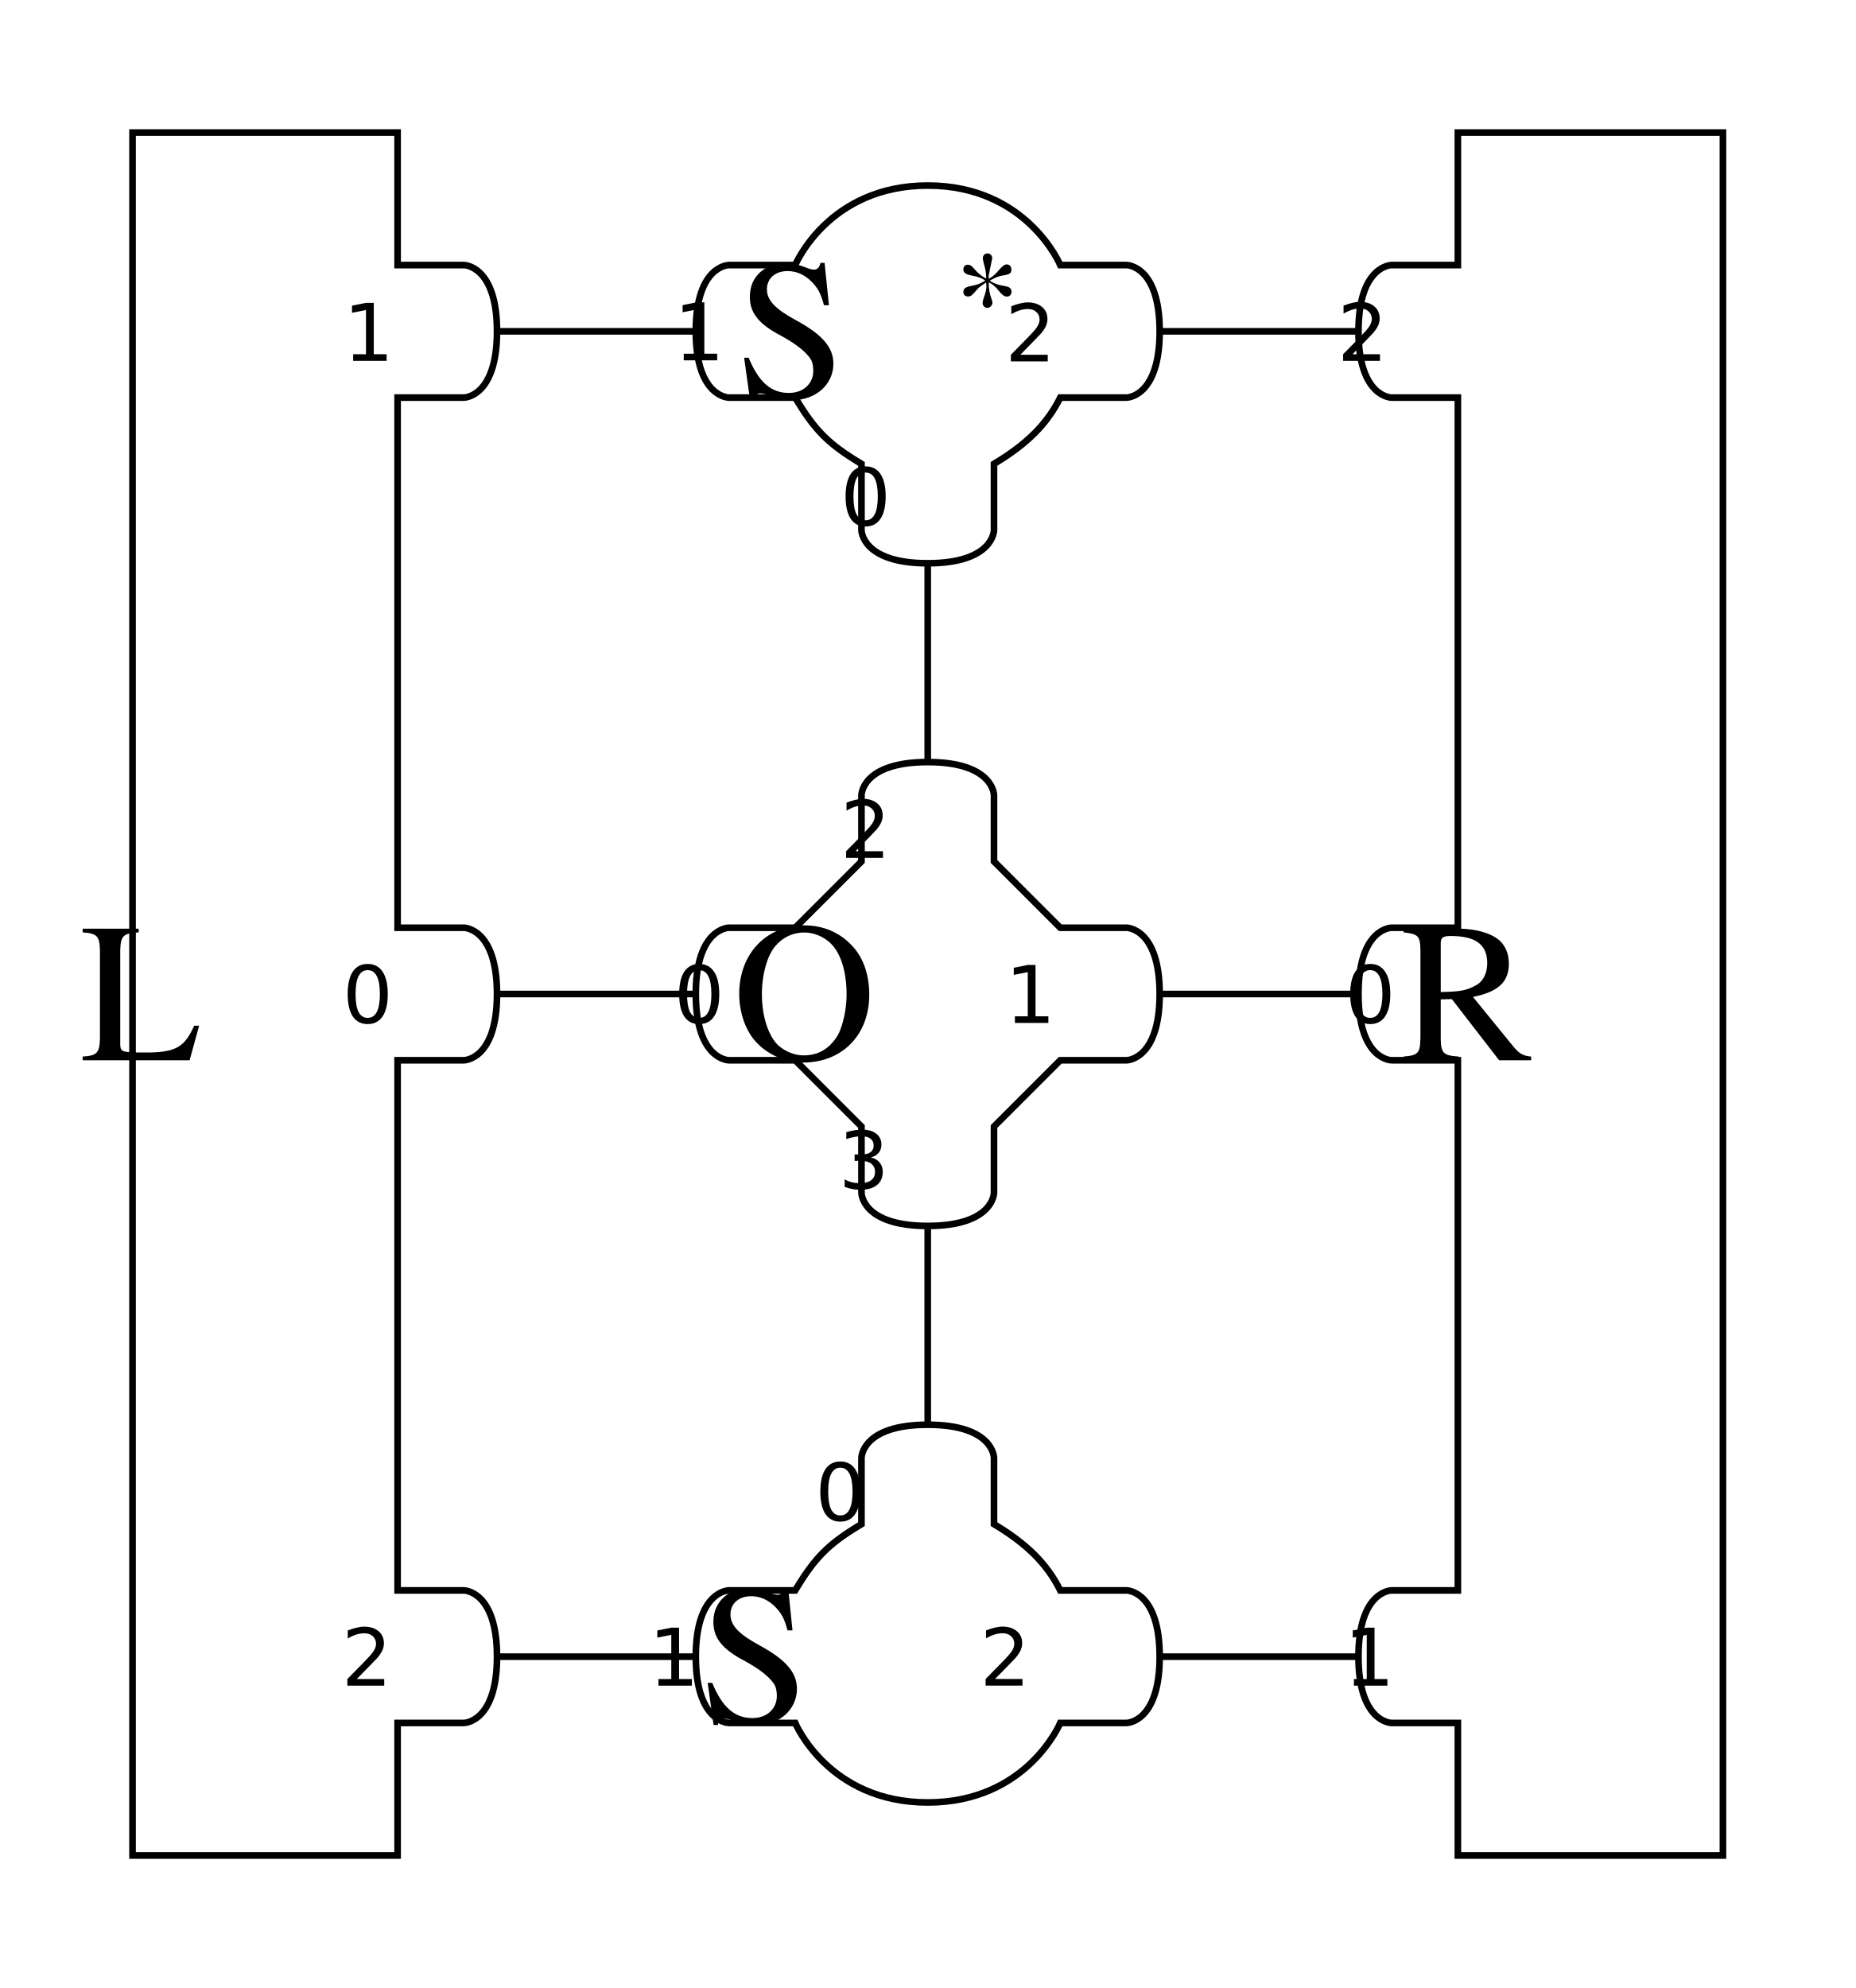
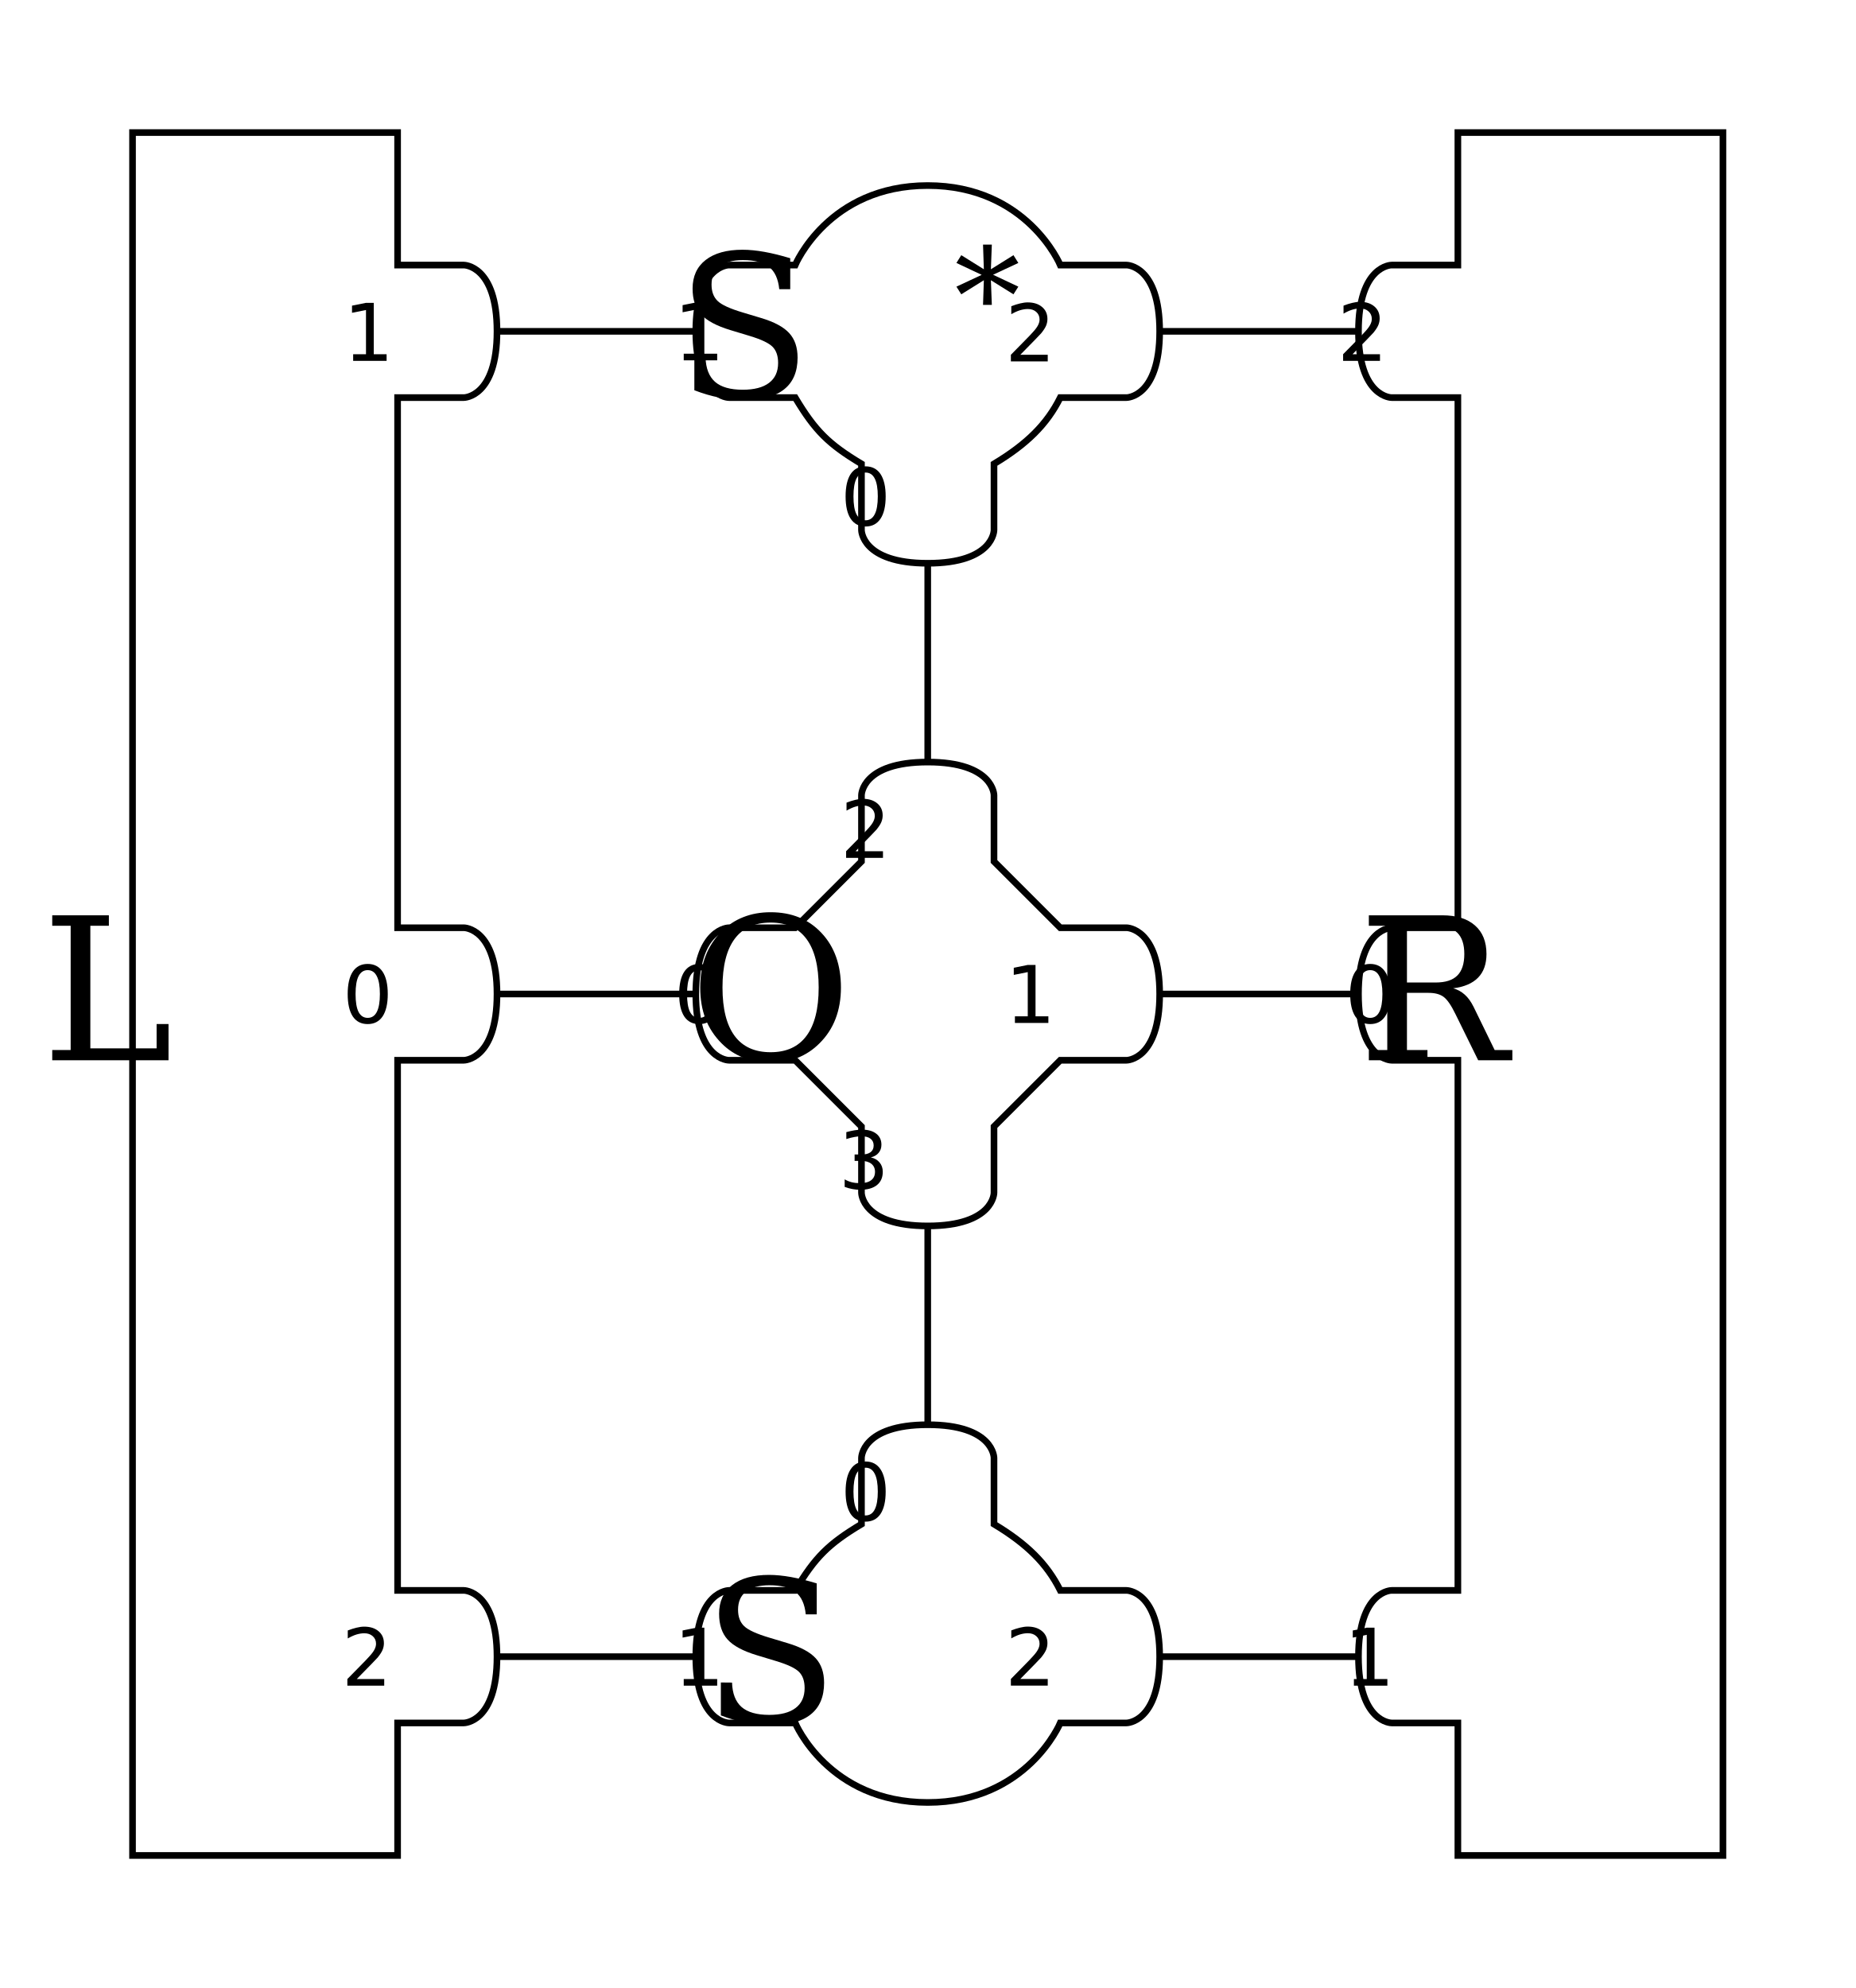
<svg xmlns="http://www.w3.org/2000/svg" width="280" height="300" id="svg2" version="1.0">
  <defs id="defs4">
    </defs>
  <g id="layer1" transform="translate(0,-60)">
    <path style="fill:none;stroke:#000000;stroke-width:1px;stroke-linecap:butt;stroke-linejoin:miter;stroke-opacity:1" d="m 75,210 30,0" id="path2389" />
    <path style="fill:none;stroke:#000000;stroke-width:1px;stroke-linecap:butt;stroke-linejoin:miter;stroke-opacity:1" d="m 75,110 30,0" id="path3180" />
    <path style="fill:none;stroke:#000000;stroke-width:1px;stroke-linecap:butt;stroke-linejoin:miter;stroke-opacity:1" d="m 140,145 0,30" id="path3182" />
    <path style="fill:none;stroke:#000000;stroke-width:1px;stroke-linecap:butt;stroke-linejoin:miter;stroke-opacity:1" d="m 175,110 30,0" id="path3184" />
    <path style="fill:none;stroke:#000000;stroke-width:1px;stroke-linecap:butt;stroke-linejoin:miter;stroke-opacity:1" d="m 175,210 30,0" id="path3186" />
    <path style="fill:none;stroke:#000000;stroke-width:1px;stroke-linecap:butt;stroke-linejoin:miter;stroke-opacity:1" d="m 140,245 0,30" id="path3188" />
    <path style="fill:none;stroke:#000000;stroke-width:1px;stroke-linecap:butt;stroke-linejoin:miter;stroke-opacity:1" d="m 75,310 30,0" id="path3190" />
    <path style="fill:none;stroke:#000000;stroke-width:1px;stroke-linecap:butt;stroke-linejoin:miter;stroke-opacity:1" d="m 175,310 30,0" id="path3192" />
-     <text id="text3194" y="220" x="240.044" style="font-size:30px;font-style:normal;font-variant:normal;font-weight:normal;font-stretch:normal;text-align:center;line-height:100%;writing-mode:lr-tb;text-anchor:middle;fill:#000000;fill-opacity:1;fill-rule:nonzero;stroke:none;stroke-width:1px;marker:none;visibility:visible;display:inline;overflow:visible;enable-background:accumulate;font-family:Times;-inkscape-font-specification:Times" xml:space="preserve">
+     <text id="text3194" y="220" x="240.044" style="font-size:30px;font-style:normal;font-variant:normal;font-weight:normal;font-stretch:normal;text-align:center;line-height:100%;writing-mode:lr;text-anchor:middle;fill:#000000;fill-opacity:1;fill-rule:nonzero;stroke:none;stroke-width:1px;marker:none;visibility:visible;display:inline;overflow:visible;enable-background:accumulate;font-family:Bitstream Vera Serif;-inkscape-font-specification:Bitstream Vera Serif" xml:space="preserve">
      <tspan y="220" x="240.044" id="tspan3196">R</tspan>
    </text>
-     <text xml:space="preserve" style="font-size:30px;font-style:normal;font-variant:normal;font-weight:normal;font-stretch:normal;text-align:center;line-height:100%;writing-mode:lr-tb;text-anchor:middle;fill:#000000;fill-opacity:1;fill-rule:nonzero;stroke:none;stroke-width:1px;marker:none;visibility:visible;display:inline;overflow:visible;enable-background:accumulate;font-family:Times;-inkscape-font-specification:Times" x="140.117" y="219.924" id="text3198">
+     <text xml:space="preserve" style="font-size:30px;font-style:normal;font-variant:normal;font-weight:normal;font-stretch:normal;text-align:center;line-height:100%;writing-mode:lr;text-anchor:middle;fill:#000000;fill-opacity:1;fill-rule:nonzero;stroke:none;stroke-width:1px;marker:none;visibility:visible;display:inline;overflow:visible;enable-background:accumulate;font-family:Bitstream Vera Serif;-inkscape-font-specification:Bitstream Vera Serif" x="140.117" y="219.924" id="text3198">
      <tspan id="tspan3200" x="140.117" y="219.924">O</tspan>
    </text>
    <text id="text3782" y="214.374" x="115.047" style="font-size:12px;font-style:normal;font-variant:normal;font-weight:normal;font-stretch:normal;text-align:center;line-height:125%;writing-mode:lr-tb;text-anchor:middle;fill:#000000;fill-opacity:1;stroke:none;font-family:Bitstream Vera Sans;-inkscape-font-specification:Bitstream Vera Sans" xml:space="preserve">
      <tspan y="214.374" x="115.047" id="tspan3784">0</tspan>
    </text>
    <text xml:space="preserve" style="font-size:12px;font-style:normal;font-variant:normal;font-weight:normal;font-stretch:normal;text-align:center;line-height:125%;writing-mode:lr-tb;text-anchor:middle;fill:#000000;fill-opacity:1;stroke:none;font-family:Bitstream Vera Sans;-inkscape-font-specification:Bitstream Vera Sans" x="165.026" y="214.368" id="text3786">
      <tspan x="165.026" y="214.368" id="tspan3790">1</tspan>
    </text>
    <text id="text3794" y="189.453" x="140.164" style="font-size:12px;font-style:normal;font-variant:normal;font-weight:normal;font-stretch:normal;text-align:center;line-height:125%;writing-mode:lr-tb;text-anchor:middle;fill:#000000;fill-opacity:1;stroke:none;font-family:Bitstream Vera Sans;-inkscape-font-specification:Bitstream Vera Sans" xml:space="preserve">
      <tspan y="189.453" x="140.164" id="tspan3796">2</tspan>
    </text>
    <text xml:space="preserve" style="font-size:12px;font-style:normal;font-variant:normal;font-weight:normal;font-stretch:normal;text-align:center;line-height:125%;writing-mode:lr-tb;text-anchor:middle;fill:#000000;fill-opacity:1;stroke:none;font-family:Bitstream Vera Sans;-inkscape-font-specification:Bitstream Vera Sans" x="139.897" y="239.374" id="text3798">
      <tspan id="tspan3800" x="139.897" y="239.374">3</tspan>
    </text>
    <text xml:space="preserve" style="font-size:14px;font-style:normal;font-variant:normal;font-weight:normal;font-stretch:normal;fill:#000000;fill-opacity:1;stroke:none;font-family:Bitstream Vera Serif;-inkscape-font-specification:Bitstream Vera Serif" x="179.807" y="155.949" id="text3291">
      <tspan id="tspan3293" x="179.807" y="155.949" />
    </text>
-     <text xml:space="preserve" style="font-size:30px;font-style:normal;font-variant:normal;font-weight:normal;font-stretch:normal;text-align:center;line-height:100%;writing-mode:lr-tb;text-anchor:middle;fill:#000000;fill-opacity:1;fill-rule:nonzero;stroke:none;stroke-width:1px;marker:none;visibility:visible;display:inline;overflow:visible;enable-background:accumulate;font-family:Times;-inkscape-font-specification:Times" x="40.029" y="220" id="text2391">
+     <text xml:space="preserve" style="font-size:30px;font-style:normal;font-variant:normal;font-weight:normal;font-stretch:normal;text-align:center;line-height:100%;writing-mode:lr;text-anchor:middle;fill:#000000;fill-opacity:1;fill-rule:nonzero;stroke:none;stroke-width:1px;marker:none;visibility:visible;display:inline;overflow:visible;enable-background:accumulate;font-family:Bitstream Vera Serif;-inkscape-font-specification:Bitstream Vera Serif" x="40.029" y="220" id="text2391">
      <tspan id="tspan2393" x="40.029" y="220">L</tspan>
    </text>
    <text xml:space="preserve" style="font-size:12px;font-style:normal;font-variant:normal;font-weight:normal;font-stretch:normal;text-align:center;line-height:125%;writing-mode:lr-tb;text-anchor:middle;fill:#000000;fill-opacity:1;stroke:none;font-family:Bitstream Vera Sans;-inkscape-font-specification:Bitstream Vera Sans" x="65.026" y="214.368" id="text3710">
      <tspan id="tspan3712" x="65.026" y="214.368">0</tspan>
    </text>
    <text id="text3714" y="314.374" x="64.897" style="font-size:12px;font-style:normal;font-variant:normal;font-weight:normal;font-stretch:normal;text-align:center;line-height:125%;writing-mode:lr-tb;text-anchor:middle;fill:#000000;fill-opacity:1;stroke:none;font-family:Bitstream Vera Sans;-inkscape-font-specification:Bitstream Vera Sans" xml:space="preserve">
      <tspan y="314.374" x="64.897" id="tspan3716">2</tspan>
    </text>
    <text xml:space="preserve" style="font-size:12px;font-style:normal;font-variant:normal;font-weight:normal;font-stretch:normal;text-align:center;line-height:125%;writing-mode:lr-tb;text-anchor:middle;fill:#000000;fill-opacity:1;stroke:none;font-family:Bitstream Vera Sans;-inkscape-font-specification:Bitstream Vera Sans" x="65.164" y="114.453" id="text3718">
      <tspan id="tspan3720" x="65.164" y="114.453">1</tspan>
    </text>
    <path style="fill:none;stroke:#000000;stroke-width:1px;stroke-linecap:butt;stroke-linejoin:miter;stroke-opacity:1" d="m 20,80 40,0 0,20 10,0 c 0,0 5,0 5,10 0,10 -5,10 -5,10 l -10,0 0,80 10,0 c 0,0 5,0 5,10 0,10 -5,10 -5,10 l -10,0 0,80 10,0 c 0,0 5,0 5,10 0,10 -5,10 -5,10 l -10,0 0,20 -40,0 z" id="path3922" />
    <text id="text3945" y="214.368" x="216.312" style="font-size:12px;font-style:normal;font-variant:normal;font-weight:normal;font-stretch:normal;text-align:center;line-height:125%;writing-mode:lr-tb;text-anchor:middle;fill:#000000;fill-opacity:1;stroke:none;font-family:Bitstream Vera Sans;-inkscape-font-specification:Bitstream Vera Sans" xml:space="preserve">
      <tspan y="214.368" x="216.312" id="tspan3947">0</tspan>
    </text>
    <text xml:space="preserve" style="font-size:12px;font-style:normal;font-variant:normal;font-weight:normal;font-stretch:normal;text-align:center;line-height:125%;writing-mode:lr-tb;text-anchor:middle;fill:#000000;fill-opacity:1;stroke:none;font-family:Bitstream Vera Sans;-inkscape-font-specification:Bitstream Vera Sans" x="216.183" y="314.374" id="text3949">
      <tspan id="tspan3951" x="216.183" y="314.374">1</tspan>
    </text>
    <text id="text3953" y="114.453" x="215.164" style="font-size:12px;font-style:normal;font-variant:normal;font-weight:normal;font-stretch:normal;text-align:center;line-height:125%;writing-mode:lr-tb;text-anchor:middle;fill:#000000;fill-opacity:1;stroke:none;font-family:Bitstream Vera Sans;-inkscape-font-specification:Bitstream Vera Sans" xml:space="preserve">
      <tspan y="114.453" x="215.164" id="tspan3955">2</tspan>
    </text>
    <path id="path3957" d="m 260,80 -40,0 0,20 -10,0 c 0,0 -5,0 -5,10 0,10 5,10 5,10 l 10,0 0,80 -10,0 c 0,0 -5,0 -5,10 0,10 5,10 5,10 l 10,0 0,80 -10,0 c 0,0 -5,0 -5,10 0,10 5,10 5,10 l 10,0 0,20 40,0 z" style="fill:none;stroke:#000000;stroke-width:1px;stroke-linecap:butt;stroke-linejoin:miter;stroke-opacity:1" />
    <path style="fill:none;stroke:#000000;stroke-width:1px;stroke-linecap:butt;stroke-linejoin:miter;stroke-opacity:1" d="m 120,200 10,-10 0,-10 c 0,0 0,-5 10,-5 10,0 10,5 10,5 l 0,10 10,10 10,0 c 0,0 5,0 5,10 0,10 -5,10 -5,10 l -10,0 -10,10 0,10 c 0,0 0,5 -10,5 -10,0 -10,-5 -10,-5 l 0,-10 -10,-10 -10,0 c 0,0 -5,0 -5,-10 0,-10 5,-10 5,-10 z" id="path3968" />
-     <g id="g4051" transform="translate(-40,10)">
-       <text id="text4029" y="309.924" x="180.117" style="font-size:30px;font-style:normal;font-variant:normal;font-weight:normal;font-stretch:normal;text-align:center;line-height:100%;writing-mode:lr-tb;text-anchor:middle;fill:#000000;fill-opacity:1;fill-rule:nonzero;stroke:none;stroke-width:1px;marker:none;visibility:visible;display:inline;overflow:visible;enable-background:accumulate;font-family:Times;-inkscape-font-specification:Times" xml:space="preserve">
-         <tspan y="309.924" x="180.117" id="tspan4031">S</tspan>
-       </text>
-       <text xml:space="preserve" style="font-size:12px;font-style:normal;font-variant:normal;font-weight:normal;font-stretch:normal;text-align:center;line-height:125%;writing-mode:lr-tb;text-anchor:middle;fill:#000000;fill-opacity:1;stroke:none;font-family:Bitstream Vera Sans;-inkscape-font-specification:Bitstream Vera Sans" x="155.047" y="304.374" id="text4033">
-         <tspan id="tspan4035" x="155.047" y="304.374">1</tspan>
-       </text>
-       <text id="text4037" y="304.368" x="205.026" style="font-size:12px;font-style:normal;font-variant:normal;font-weight:normal;font-stretch:normal;text-align:center;line-height:125%;writing-mode:lr-tb;text-anchor:middle;fill:#000000;fill-opacity:1;stroke:none;font-family:Bitstream Vera Sans;-inkscape-font-specification:Bitstream Vera Sans" xml:space="preserve">
-         <tspan id="tspan4039" y="304.368" x="205.026">2</tspan>
-       </text>
-       <text xml:space="preserve" style="font-size:12px;font-style:normal;font-variant:normal;font-weight:normal;font-stretch:normal;text-align:center;line-height:125%;writing-mode:lr-tb;text-anchor:middle;fill:#000000;fill-opacity:1;stroke:none;font-family:Bitstream Vera Sans;-inkscape-font-specification:Bitstream Vera Sans" x="180.164" y="279.453" id="text4041">
-         <tspan id="tspan4043" x="180.164" y="279.453">0</tspan>
-       </text>
-       <path id="path4049" d="m 160,290 c 3,-5 5,-7 10,-10 l 0,-10 c 0,0 0,-5 10,-5 10,0 10,5 10,5 l 0,10 c 5,3 8,6 10,10 l 10,0 c 0,0 5,0 5,10 0,10 -5,10 -5,10 l -10,0 c 0,0 -5,12 -20,12 -15,0 -20,-12 -20,-12 l -10,0 c 0,0 -5,0 -5,-10 0,-10 5,-10 5,-10 z" style="fill:none;stroke:#000000;stroke-width:1px;stroke-linecap:butt;stroke-linejoin:miter;stroke-opacity:1" />
-     </g>
-     <text id="text4084" y="119.954" x="138.117" style="font-size:30px;font-style:normal;font-variant:normal;font-weight:normal;font-stretch:normal;text-align:center;line-height:100%;writing-mode:lr-tb;text-anchor:middle;fill:#000000;fill-opacity:1;fill-rule:nonzero;stroke:none;stroke-width:1px;marker:none;visibility:visible;display:inline;overflow:visible;enable-background:accumulate;font-family:Times;-inkscape-font-specification:Times" xml:space="preserve">
-       <tspan y="119.954" x="138.117" id="tspan4086">S</tspan>
+     <text xml:space="preserve" style="font-size:30px;font-style:normal;font-variant:normal;font-weight:normal;font-stretch:normal;text-align:center;line-height:100%;writing-mode:lr;text-anchor:middle;fill:#000000;fill-opacity:1;fill-rule:nonzero;stroke:none;stroke-width:1px;marker:none;visibility:visible;display:inline;overflow:visible;enable-background:accumulate;font-family:Bitstream Vera Serif;-inkscape-font-specification:Bitstream Vera Serif" x="140.117" y="319.924" id="text4029">
+       <tspan id="tspan4031" x="140.117" y="319.924">S</tspan>
+     </text>
+     <text id="text4033" y="314.374" x="115.047" style="font-size:12px;font-style:normal;font-variant:normal;font-weight:normal;font-stretch:normal;text-align:center;line-height:125%;writing-mode:lr-tb;text-anchor:middle;fill:#000000;fill-opacity:1;stroke:none;font-family:Bitstream Vera Sans;-inkscape-font-specification:Bitstream Vera Sans" xml:space="preserve">
+       <tspan y="314.374" x="115.047" id="tspan4035">1</tspan>
+     </text>
+     <text xml:space="preserve" style="font-size:12px;font-style:normal;font-variant:normal;font-weight:normal;font-stretch:normal;text-align:center;line-height:125%;writing-mode:lr-tb;text-anchor:middle;fill:#000000;fill-opacity:1;stroke:none;font-family:Bitstream Vera Sans;-inkscape-font-specification:Bitstream Vera Sans" x="165.026" y="314.368" id="text4037">
+       <tspan x="165.026" y="314.368" id="tspan4039">2</tspan>
+     </text>
+     <text id="text4041" y="289.453" x="140.164" style="font-size:12px;font-style:normal;font-variant:normal;font-weight:normal;font-stretch:normal;text-align:center;line-height:125%;writing-mode:lr-tb;text-anchor:middle;fill:#000000;fill-opacity:1;stroke:none;font-family:Bitstream Vera Sans;-inkscape-font-specification:Bitstream Vera Sans" xml:space="preserve">
+       <tspan y="289.453" x="140.164" id="tspan4043">0</tspan>
+     </text>
+     <path style="fill:none;stroke:#000000;stroke-width:1px;stroke-linecap:butt;stroke-linejoin:miter;stroke-opacity:1" d="m 120,300 c 3,-5 5,-7 10,-10 l 0,-10 c 0,0 0,-5 10,-5 10,0 10,5 10,5 l 0,10 c 5,3 8,6 10,10 l 10,0 c 0,0 5,0 5,10 0,10 -5,10 -5,10 l -10,0 c 0,0 -5,12 -20,12 -15,0 -20,-12 -20,-12 l -10,0 c 0,0 -5,0 -5,-10 0,-10 5,-10 5,-10 z" id="path4049" />
+     <text id="text4084" y="119.954" x="136.117" style="font-size:30px;font-style:normal;font-variant:normal;font-weight:normal;font-stretch:normal;text-align:center;line-height:100%;writing-mode:lr-tb;text-anchor:middle;fill:#000000;fill-opacity:1;fill-rule:nonzero;stroke:none;stroke-width:1px;marker:none;visibility:visible;display:inline;overflow:visible;enable-background:accumulate;font-family:Bitstream Vera Serif;-inkscape-font-specification:Bitstream Vera Serif" xml:space="preserve">
+       <tspan y="119.954" x="136.117" id="tspan4086">S</tspan>
    </text>
    <text xml:space="preserve" style="font-size:12px;font-style:normal;font-variant:normal;font-weight:normal;font-stretch:normal;text-align:center;line-height:125%;writing-mode:lr-tb;text-anchor:middle;fill:#000000;fill-opacity:1;stroke:none;font-family:Bitstream Vera Sans;-inkscape-font-specification:Bitstream Vera Sans" x="115.047" y="114.374" id="text4088">
      <tspan id="tspan4090" x="115.047" y="114.374">1</tspan>
    </text>
    <text id="text4092" y="114.538" x="165.026" style="font-size:12px;font-style:normal;font-variant:normal;font-weight:normal;font-stretch:normal;text-align:center;line-height:125%;writing-mode:lr-tb;text-anchor:middle;fill:#000000;fill-opacity:1;stroke:none;font-family:Bitstream Vera Sans;-inkscape-font-specification:Bitstream Vera Sans" xml:space="preserve">
      <tspan id="tspan4094" y="114.538" x="165.026">2</tspan>
    </text>
    <text xml:space="preserve" style="font-size:12px;font-style:normal;font-variant:normal;font-weight:normal;font-stretch:normal;text-align:center;line-height:125%;writing-mode:lr-tb;text-anchor:middle;fill:#000000;fill-opacity:1;stroke:none;font-family:Bitstream Vera Sans;-inkscape-font-specification:Bitstream Vera Sans" x="140.164" y="-130.547" id="text4096" transform="scale(1,-1)">
      <tspan id="tspan4098" x="140.164" y="-130.547">0</tspan>
    </text>
    <path id="path4100" d="m 120,120 c 3,5 5,7 10,10 l 0,10 c 0,0 0,5 10,5 10,0 10,-5 10,-5 l 0,-10 c 5,-3 8,-6 10,-10 l 10,0 c 0,0 5,0 5,-10 0,-10 -5,-10 -5,-10 l -10,0 c 0,0 -5,-12 -20,-12 -15,0 -20,12 -20,12 l -10,0 c 0,0 -5,0 -5,10 0,10 5,10 5,10 z" style="fill:none;stroke:#000000;stroke-width:1px;stroke-linecap:butt;stroke-linejoin:miter;stroke-opacity:1" />
-     <text xml:space="preserve" style="font-size:20px;font-style:normal;font-variant:normal;font-weight:normal;font-stretch:normal;text-align:start;line-height:125%;letter-spacing:0px;word-spacing:0px;writing-mode:lr-tb;text-anchor:start;fill:#000000;fill-opacity:1;stroke:none;font-family:Times;-inkscape-font-specification:Times" x="144" y="111.758" id="text4140">
+     <text xml:space="preserve" style="font-size:20px;font-style:normal;font-variant:normal;font-weight:normal;font-stretch:normal;text-align:start;line-height:125%;letter-spacing:0px;word-spacing:0px;writing-mode:lr;text-anchor:start;fill:#000000;fill-opacity:1;stroke:none;font-family:Bitstream Vera Serif;-inkscape-font-specification:Bitstream Vera Serif" x="144" y="111.758" id="text4140">
      <tspan id="tspan4142" x="144" y="111.758">*</tspan>
    </text>
  </g>
</svg>
